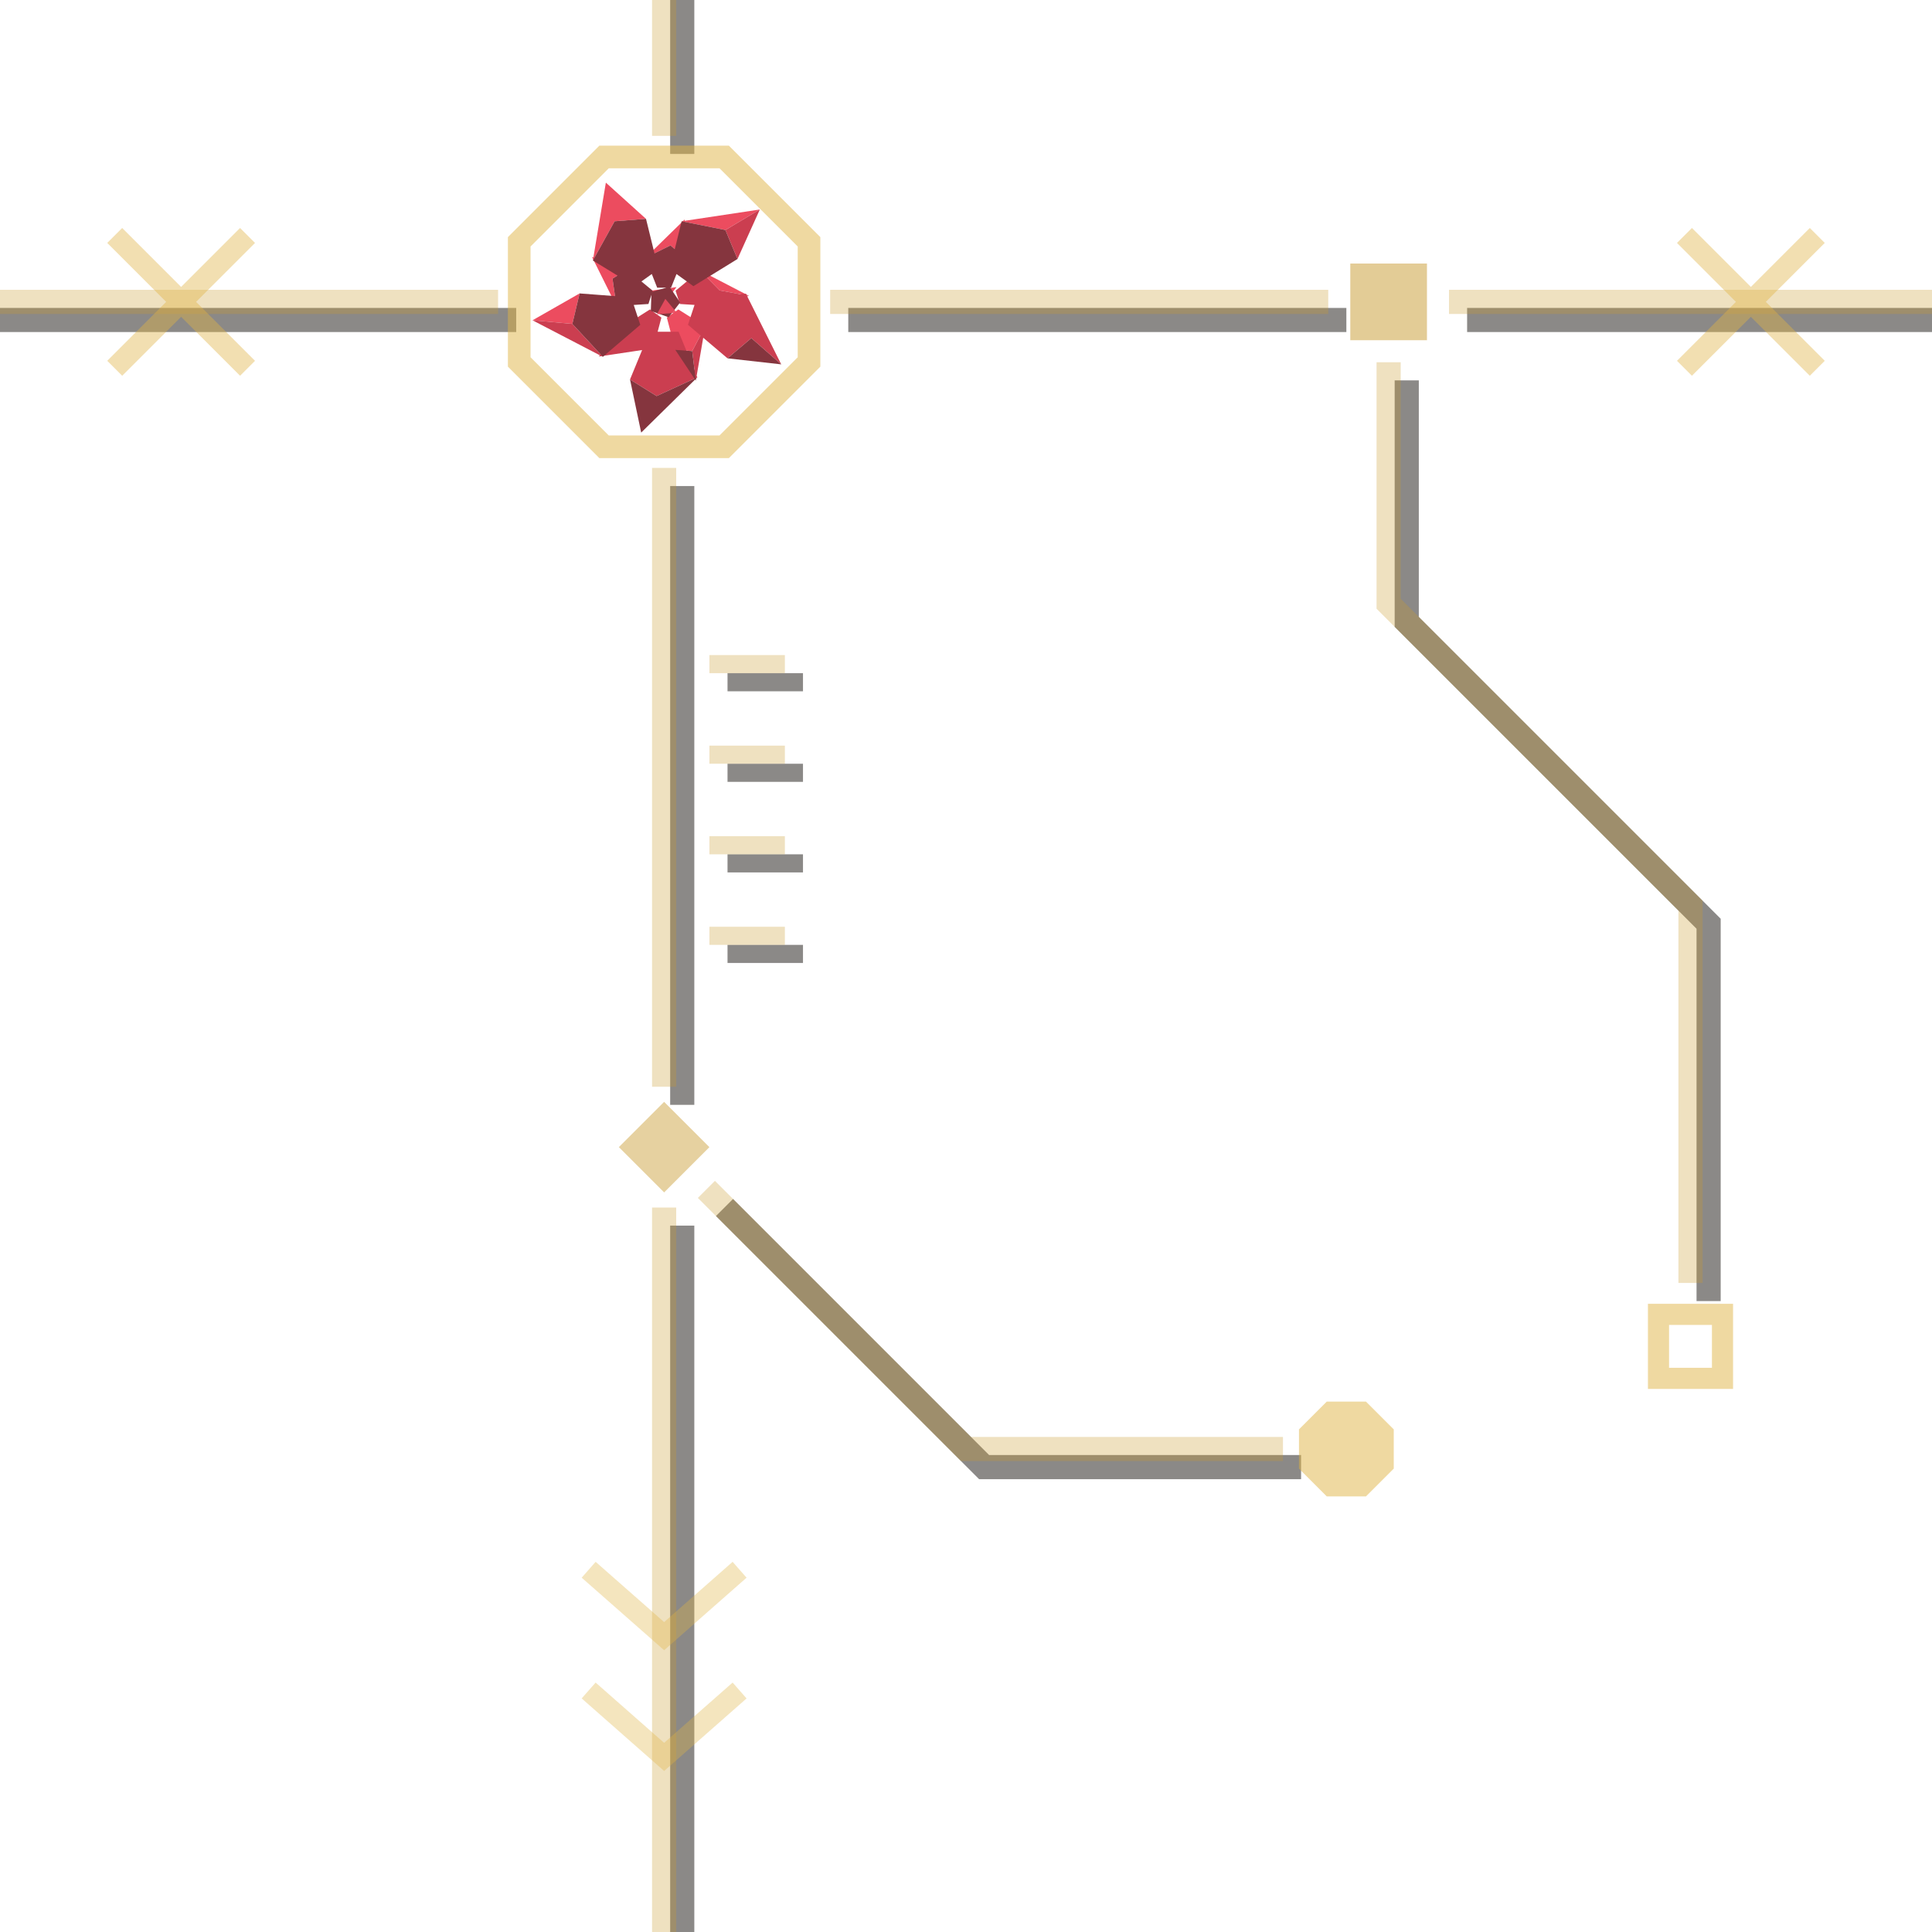
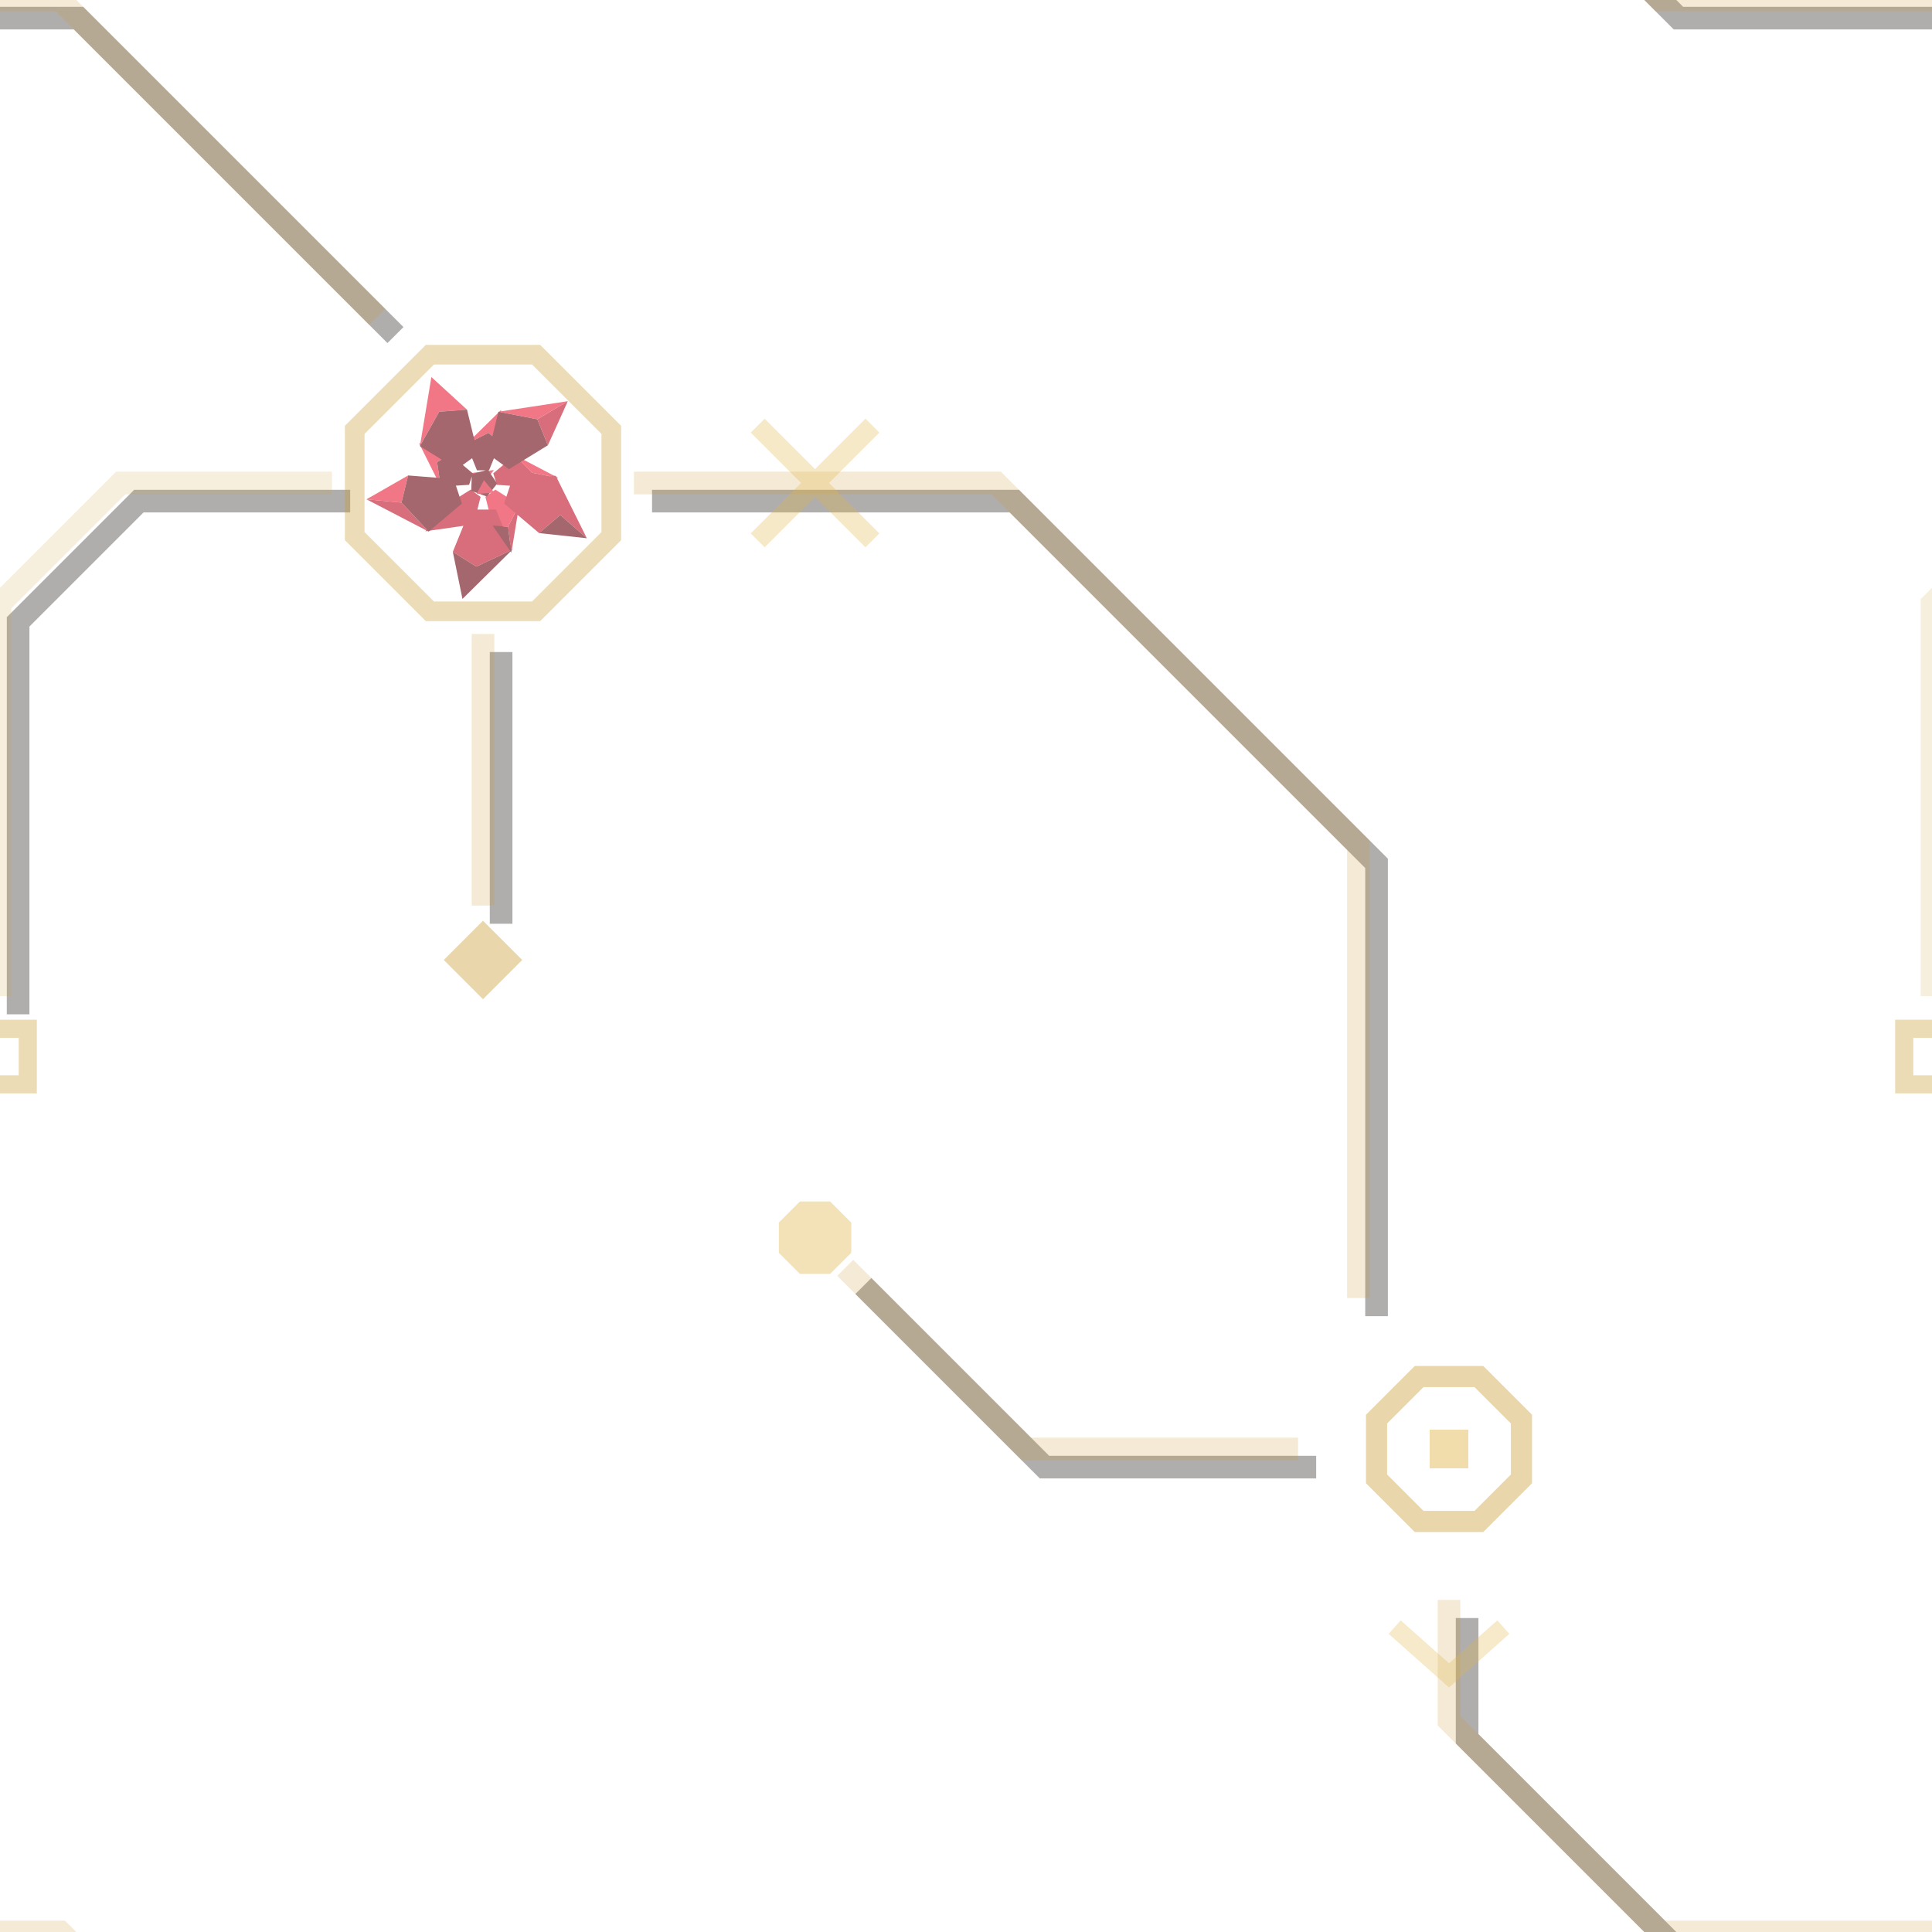
<svg xmlns="http://www.w3.org/2000/svg" viewBox="0 0 64 64" width="64" height="64">
-   <path fill="none" stroke="#181411" stroke-width=".8" stroke-opacity=".5" d="M-2.4 10.6 17.1 10.6M61.6 10.6 81.1 10.6M28.1 10.6 44.6 10.6M-15.4 10.6 3.6 10.6M48.6 10.6 67.6 10.6M22.6 -2.4 22.6 5.1M22.6 61.6 22.6 69.1M22.6 16.1 22.6 36.6M22.6 -23.4 22.6 3.6M22.6 40.6 22.6 67.6M46.6 12.6 46.6 20.6 56.6 30.6 56.6 43.1M24 40 32.6 48.6 43.1 48.6" />
-   <path fill="none" stroke="#181411" stroke-width=".6" stroke-opacity=".5" d="M24.1 22.6 26.6 22.6M24.1 25.6 26.6 25.6M24.1 28.6 26.6 28.6M24.1 31.6 26.6 31.6" />
-   <path fill="none" stroke="#c99a2e" stroke-width=".8" stroke-opacity=".3" d="M-3 10 16.5 10M61 10 80.5 10M27.5 10 44 10M-16 10 3 10M48 10 67 10M22 -3 22 4.5M22 61 22 68.5M22 15.5 22 36M22 -24 22 3M22 40 22 67M46 12 46 20 56 30 56 42.5M23.4 39.4 32 48 42.5 48" />
-   <path fill="none" stroke="#e0b445" stroke-width=".7" stroke-opacity=".5" d="M57.06 45.66 54.94 45.66 54.94 43.54 57.06 43.54Z" />
-   <path fill="none" stroke="#c99a2e" stroke-width=".6" stroke-opacity=".3" d="M23.5 22 26 22M23.5 25 26 25M23.5 28 26 28M23.5 31 26 31" />
-   <path fill="#e0b445" fill-opacity=".5" d="M46.17 48.65 45.25 49.57 43.95 49.57 43.03 48.65 43.03 47.35 43.95 46.43 45.25 46.43 46.17 47.35Z" />
-   <path fill="#c99a2e" fill-opacity=".5" d="M47.27 11.27 44.73 11.27 44.73 8.73 47.27 8.73Z" />
-   <path fill="#c99a2e" fill-opacity=".45" d="M23.5 38 22 39.5 20.5 38 22 36.5Z" />
-   <path fill="none" stroke="#e0b445" stroke-width=".75" stroke-opacity=".5" d="M26.8 11.99 23.99 14.8 20.01 14.8 17.2 11.99 17.2 8.01 20.01 5.2 23.99 5.2 26.8 8.01Z" />
-   <path fill="none" stroke="#e0b445" stroke-width=".7" stroke-opacity=".42" d="M3.8 7.8 8.2 12.2M8.2 7.8 3.8 12.2M55.8 7.8 60.2 12.2M60.2 7.8 55.8 12.2" />
-   <path fill="none" stroke="#e0b445" stroke-width=".7" stroke-opacity=".35" d="M19.5 52 22 54.2 24.5 52M19.5 56 22 58.2 24.5 56" />
-   <g opacity=".82">
-     <path fill="#e8243c" d="M22.58 7.33 25.17 6.94 24.03 7.62ZM18.96 10.73 17.64 10.61 19.2 9.72ZM19.64 8.63 20.07 6.05 20.36 7.33ZM20.36 7.33 20.07 6.05 21.4 7.25ZM21.38 8.54 22.68 7.27 22.21 8.13ZM22.21 8.13 22.68 7.27 22.64 8.5ZM23.19 8.96 24.81 9.8 23.84 9.62ZM22.47 10.25 23.36 10.81 22.93 11.63 22.37 11.59 22.09 10.52ZM20.42 10.14 19.61 8.51 20.29 9.23ZM20.29 9.23 19.61 8.51 20.77 8.93ZM21.96 10.1 21.56 9.63 22.41 9.51Z" />
-     <path fill="#c0142a" d="M24.03 7.62 25.17 6.94 24.43 8.58ZM24.71 9.73 25.88 12.07 24.89 11.2ZM23.09 9.85 24.71 9.73 24.89 11.2 24.1 11.87 22.79 10.76ZM22.48 10.99 23.1 12.5 21.75 13.12 20.87 12.57 21.52 10.99ZM19.97 11.82 17.64 10.61 18.96 10.73ZM23.84 9.62 24.81 9.8 23.63 10.14ZM22.38 9.63 23.19 8.96 23.84 9.62 23.63 10.14 22.52 10.07ZM23.36 10.81 23.05 12.61 22.93 11.63ZM21.64 11.54 19.84 11.81 20.73 11.39ZM20.73 11.39 19.84 11.81 20.6 10.84ZM21.91 10.52 21.64 11.54 20.73 11.39 20.6 10.84 21.53 10.25Z" />
-     <path fill="#6a0913" d="M22.19 8.92 22.58 7.33 24.03 7.62 24.43 8.58 22.97 9.48ZM24.89 11.2 25.88 12.07 24.1 11.87ZM23.1 12.5 21.24 14.33 21.75 13.12ZM21.75 13.12 21.24 14.33 20.87 12.57ZM21.21 10.76 19.97 11.82 18.96 10.73 19.2 9.72 20.91 9.85ZM21.03 9.48 19.64 8.63 20.36 7.33 21.4 7.25 21.81 8.92ZM21.77 9.53 21.38 8.54 22.21 8.13 22.64 8.5 22.23 9.53ZM22.93 11.63 23.05 12.61 22.37 11.59ZM21.48 10.07 20.42 10.14 20.29 9.23 20.77 8.93 21.62 9.63ZM22.18 9.5 22.53 10.02 22.15 10.51 21.56 10.3 21.58 9.67Z" />
-     <path fill="#e8243c" fill-opacity=".9" d="M22.04 9.9 22.42 10.36 21.76 10.41Z" />
+   <path fill="none" stroke="#181411" stroke-width=".75" stroke-opacity=".34" d="M21.6 16.6 33.6 16.6 45.6 28.6 45.6 43.6M-15.4 -10.4 -15.4 -6.4 -8.4 .6 2.6 .6 13.1 11.1M-15.4 53.6 -15.4 57.6 -8.4 64.6 2.6 64.6 13.1 75.1M48.6 -10.4 48.6 -6.4 55.6 .6 66.6 .6 77.1 11.1M48.6 53.6 48.6 57.6 55.6 64.6 66.6 64.6 77.1 75.1M16.6 21.6 16.6 30.6M43.6 48.6 34.6 48.6 28.6 42.6M11.6 16.6 4.6 16.6 .6 20.6 .6 33.6M75.6 16.6 68.6 16.6 64.6 20.6 64.6 33.6" />
+   <path fill="none" stroke="#c99a2e" stroke-width=".75" stroke-opacity=".2" d="M21 16 33 16 45 28 45 43M-16 -11 -16 -7 -9 0 2 0 12.5 10.5M-16 53 -16 57 -9 64 2 64 12.5 74.5M48 -11 48 -7 55 0 66 0 76.5 10.5M48 53 48 57 55 64 66 64 76.5 74.5M16 21 16 30M43 48 34 48 28 42" />
+   <path fill="none" stroke="#c99a2e" stroke-width=".75" stroke-opacity=".16" d="M11 16 4 16 0 20 0 33M75 16 68 16 64 20 64 33" />
+   <path fill="#c99a2e" fill-opacity=".4" d="M16 30.5 17.3 31.8 16 33.1 14.7 31.8Z" />
+   <path fill="#e0b445" fill-opacity=".38" d="M28.2 41.5 27.5 42.2 26.5 42.2 25.8 41.5 25.8 40.5 26.5 39.8 27.5 39.8 28.2 40.5Z" />
+   <path fill="none" stroke="#c99a2e" stroke-width=".6" stroke-opacity=".35" d="M.92 35.92 -.92 35.92 -.92 34.08 .92 34.08ZM64.92 35.92 63.08 35.92 63.08 34.08 64.92 34.08Z" />
+   <path fill="none" stroke="#e0b445" stroke-width=".65" stroke-opacity=".3" d="M25.1 14.1 28.9 17.9M28.9 14.1 25.1 17.9" />
+   <path fill="none" stroke="#e0b445" stroke-width=".6" stroke-opacity=".28" d="M46.2 53.9 48 55.5 49.8 53.9" />
+   <path fill="none" stroke="#c99a2e" stroke-width=".7" stroke-opacity=".4" d="M50.4 48.99 48.99 50.4 47.01 50.4 45.6 48.99 45.6 47.01 47.01 45.6 48.99 45.6 50.4 47.01Z" />
+   <path fill="#e0b445" fill-opacity=".45" d="M48.64 48.64 47.36 48.64 47.36 47.36 48.64 47.36Z" />
+   <path fill="none" stroke="#c99a2e" stroke-width=".65" stroke-opacity=".34" d="M20.25 17.76 17.76 20.25 14.24 20.25 11.75 17.76 11.75 14.24 14.24 11.75 17.76 11.75 20.25 14.24Z" />
+   <g opacity=".62">
+     <path fill="#e8243c" d="M16.51 13.64 18.81 13.29 17.8 13.89ZM13.3 16.65 12.14 16.54 13.52 15.75ZM13.91 14.78 14.29 12.49 14.55 13.64ZM14.55 13.64 14.29 12.49 15.47 13.57ZM15.45 14.71 16.6 13.58 16.18 14.34ZM16.18 14.34 16.6 13.58 16.57 14.67ZM17.06 15.08 18.49 15.83 17.63 15.66ZM16.41 16.22 17.2 16.72 16.83 17.45 16.32 17.41 16.08 16.46ZM14.6 16.12 13.88 14.68 14.48 15.31ZM14.48 15.31 13.88 14.68 14.91 15.05ZM15.97 16.09 15.61 15.67 16.36 15.57Z" />
+     <path fill="#c0142a" d="M17.8 13.89 18.81 13.29 18.15 14.75ZM18.41 15.76 19.44 17.83 18.56 17.06ZM16.97 15.87 18.41 15.76 18.56 17.06 17.86 17.66 16.7 16.68ZM16.43 16.88 16.97 18.21 15.78 18.77 15 18.28 15.57 16.88ZM14.2 17.61 12.14 16.54 13.3 16.65ZM17.63 15.66 18.49 15.83 17.44 16.13ZM16.34 15.68 17.06 15.08 17.63 15.66 17.44 16.13 16.46 16.06ZM17.2 16.72 16.94 18.31 16.83 17.45ZM15.69 17.37 14.09 17.6 14.88 17.23ZM14.88 17.23 14.09 17.6 14.76 16.74ZM15.92 16.46 15.69 17.37 14.88 17.23 14.76 16.74 15.59 16.22Z" />
+     <path fill="#6a0913" d="M16.17 15.04 16.51 13.64 17.8 13.89 18.15 14.75 16.86 15.54ZM18.56 17.06 19.44 17.83 17.86 17.66ZM16.97 18.21 15.32 19.84 15.78 18.77ZM15.78 18.77 15.32 19.84 15 18.28ZM15.3 16.68 14.2 17.61 13.3 16.65 13.52 15.75 15.03 15.87ZM15.14 15.54 13.91 14.78 14.55 13.64 15.47 13.57 15.83 15.04ZM15.8 15.58 15.45 14.71 16.18 14.34 16.57 14.67 16.2 15.58ZM16.83 17.45 16.94 18.31 16.32 17.41ZM15.54 16.06 14.6 16.12 14.48 15.31 14.91 15.05 15.66 15.68ZM16.16 15.56 16.47 16.02 16.13 16.45 15.61 16.26 15.63 15.71Z" />
+     <path fill="#e8243c" fill-opacity=".9" d="M16.03 15.91 16.38 16.32 15.79 16.36Z" />
  </g>
</svg>
